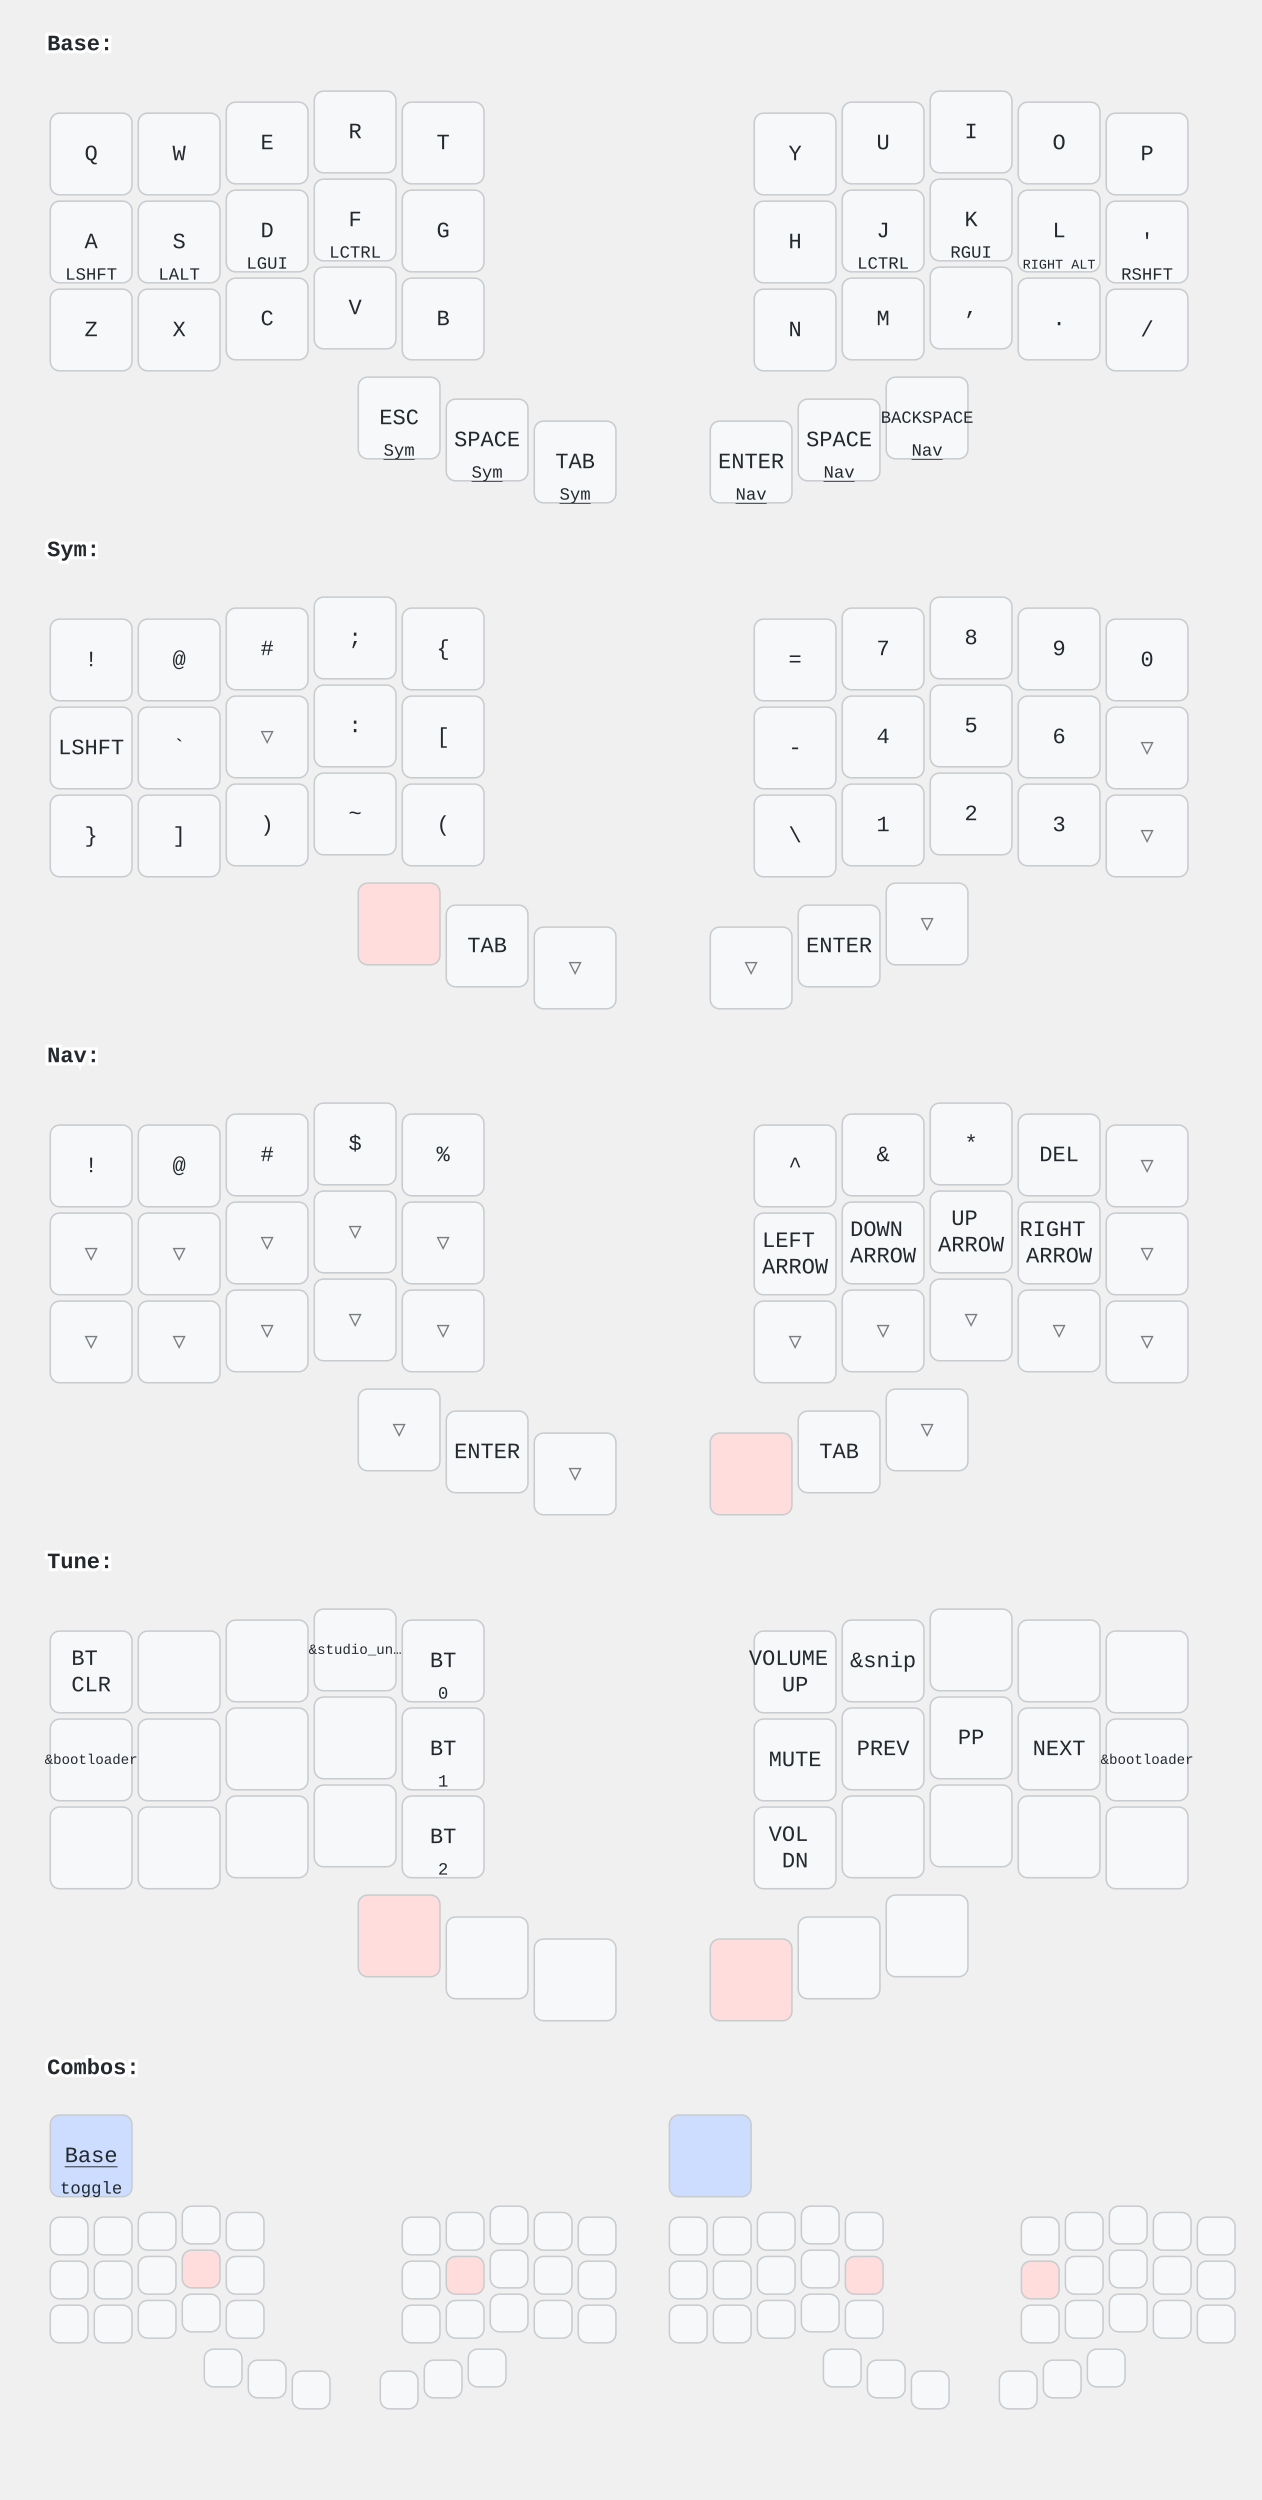
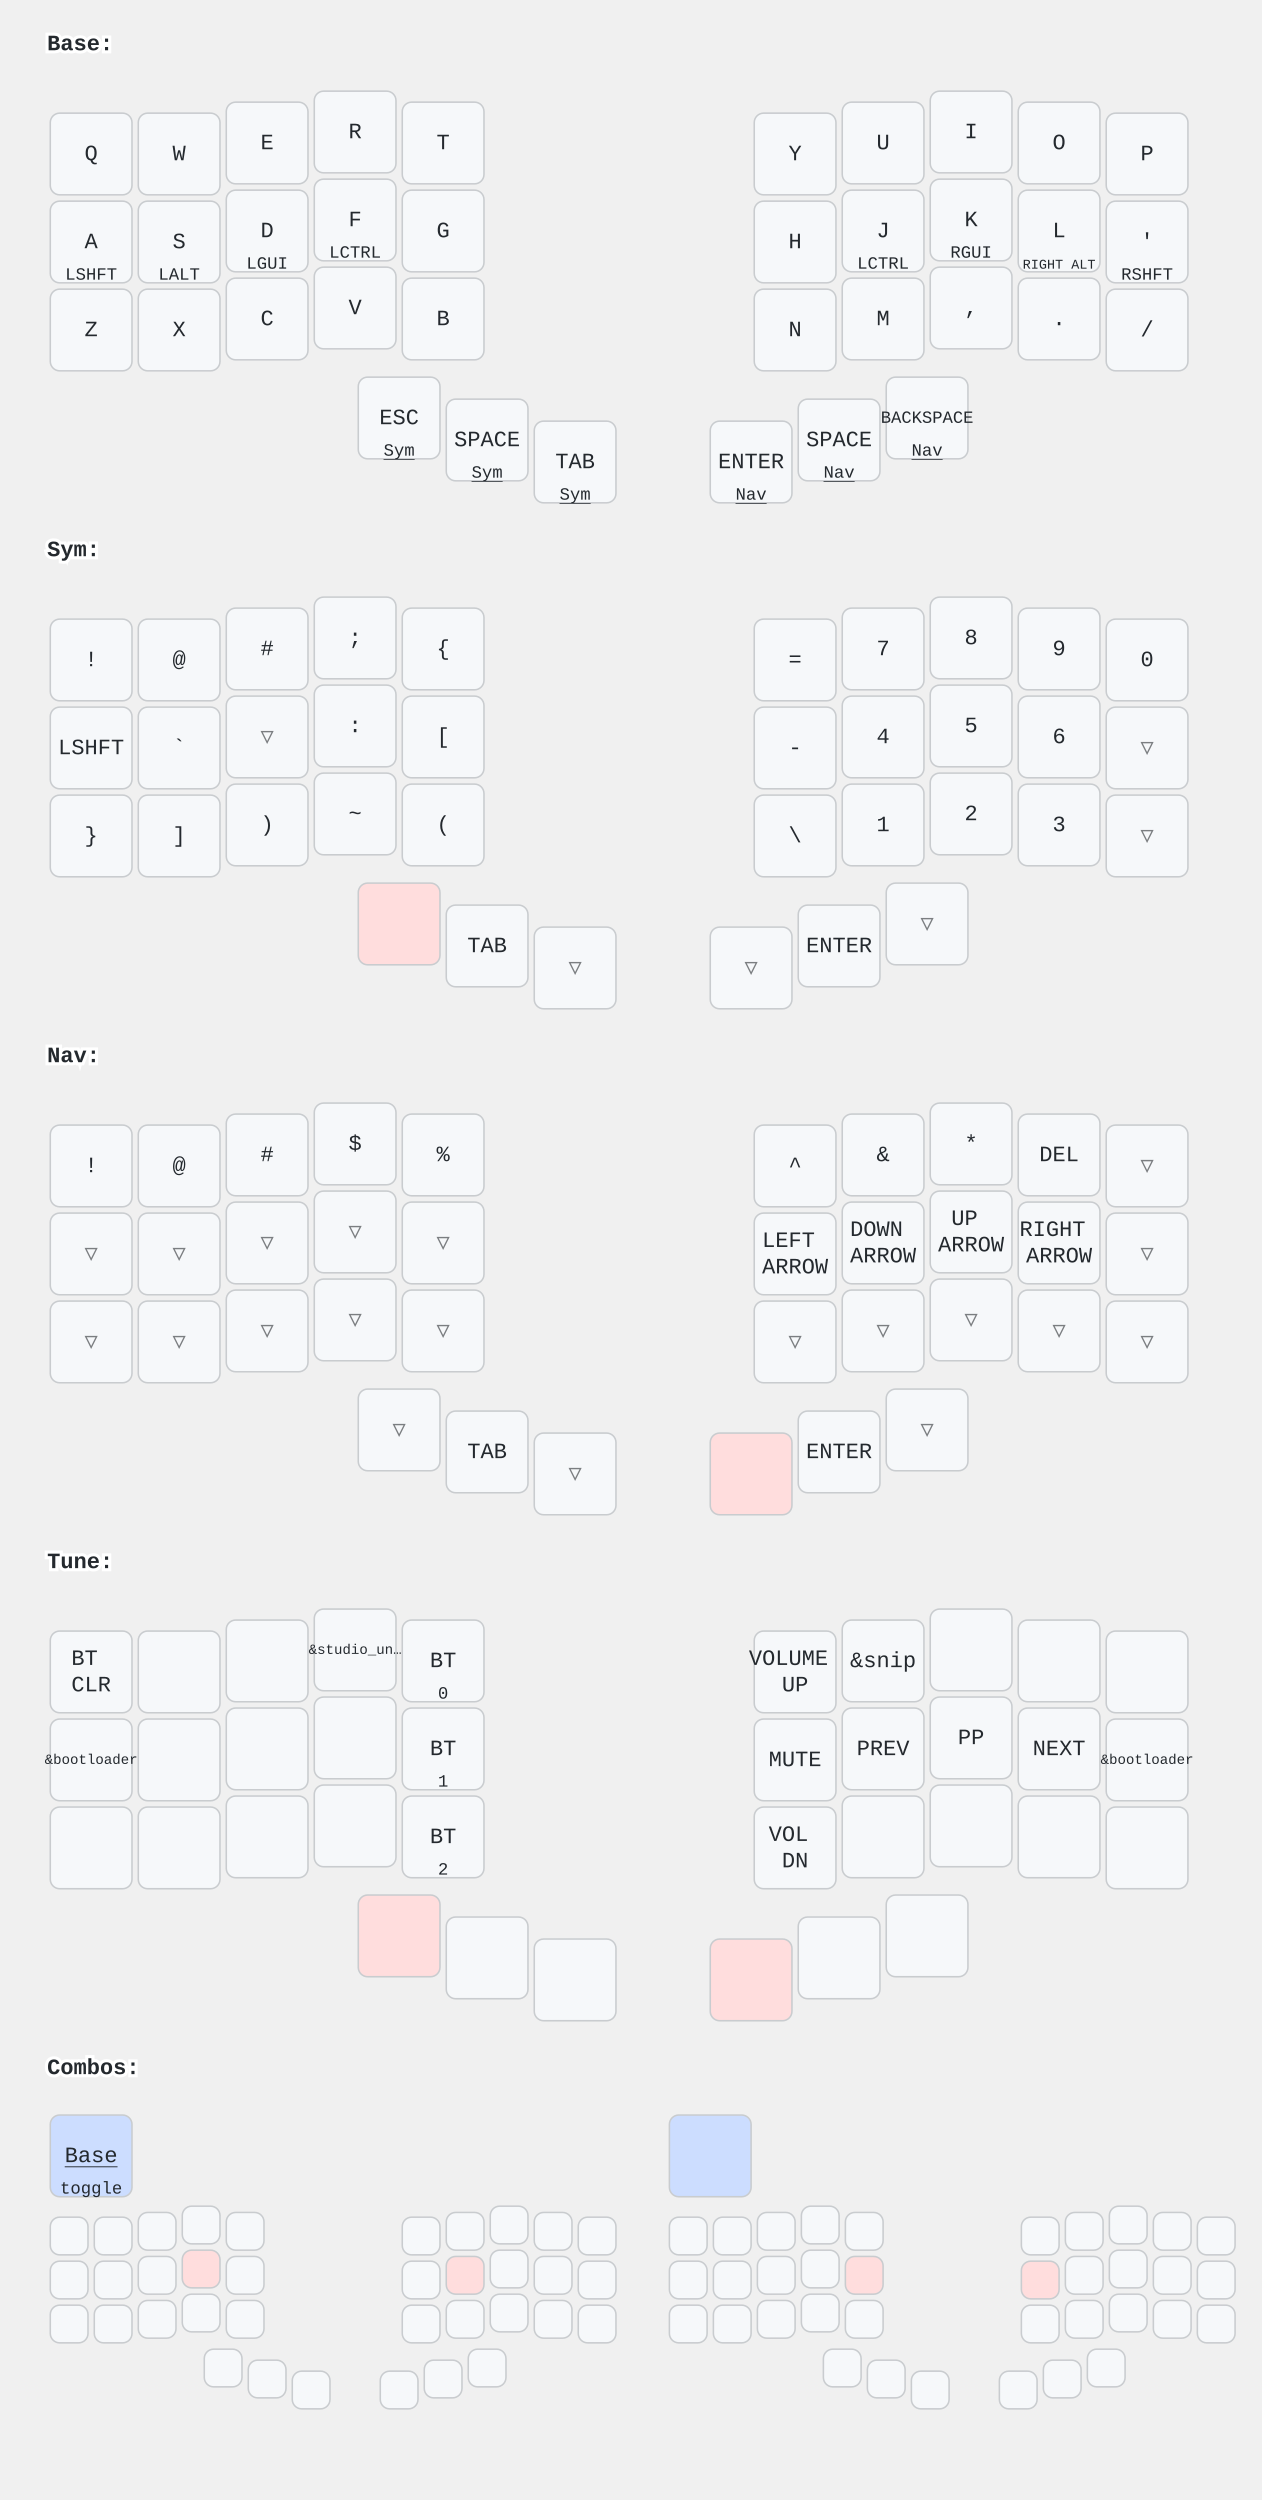
<svg xmlns="http://www.w3.org/2000/svg" width="803" height="1591" viewBox="0 0 803 1591" class="keymap">
  <style>/* inherit to force styles through use tags */
svg path {
    fill: inherit;
}

/* font and background color specifications */
svg.keymap {
    font-family: SFMono-Regular,Consolas,Liberation Mono,Menlo,monospace;
    font-size: 14px;
    font-kerning: normal;
    text-rendering: optimizeLegibility;
    fill: #24292e;
}

/* default key styling */
rect.key {
    fill: #f6f8fa;
}

rect.key, rect.combo {
    stroke: #c9cccf;
    stroke-width: 1;
}

/* default key side styling, only used is draw_key_sides is set */
rect.side {
    filter: brightness(90%);
}

/* color accent for combo boxes */
rect.combo, rect.combo-separate {
    fill: #cdf;
}

/* color accent for held keys */
rect.held, rect.combo.held {
    fill: #fdd;
}

/* color accent for ghost (optional) keys */
rect.ghost, rect.combo.ghost {
    stroke-dasharray: 4, 4;
    stroke-width: 2;
}

text {
    text-anchor: middle;
    dominant-baseline: middle;
}

/* styling for layer labels */
text.label {
    font-weight: bold;
    text-anchor: start;
    stroke: white;
    stroke-width: 4;
    paint-order: stroke;
}

/* styling for optional footer */
text.footer {
    text-anchor: end;
    dominant-baseline: auto;
    stroke: white;
    stroke-width: 4;
    paint-order: stroke;
}

/* styling for combo tap, and key non-tap label text */
text.combo, text.hold, text.shifted, text.left, text.right {
    font-size: 11px;
}

text.hold {
    text-anchor: middle;
    dominant-baseline: auto;
}

text.shifted {
    text-anchor: middle;
    dominant-baseline: hanging;
}

text.left {
    text-anchor: start;
}

text.right {
    text-anchor: end;
}

text.layer-activator {
    text-decoration: underline;
}

/* styling for hold/shifted label text in combo box */
text.combo.hold, text.combo.shifted, text.combo.left, text.combo.right {
    font-size: 8px;
}

/* lighter symbol for transparent keys */
text.trans {
    fill: #7b7e81;
}

/* styling for combo dendrons */
path.combo {
    stroke-width: 1;
    stroke: gray;
    fill: none;
}

/* Start Tabler Icons Cleanup */
/* cannot use height/width with glyphs */
.icon-tabler &gt; path {
    fill: inherit;
    stroke: inherit;
    stroke-width: 2;
}
/* hide tabler's default box */
.icon-tabler &gt; path[stroke="none"][fill="none"] {
    visibility: hidden;
}
/* End Tabler Icons Cleanup */

@media (prefers-color-scheme: dark) {
svg.keymap { fill: #d1d6db; }
rect.key { fill: #3f4750; }
rect.key, rect.combo { stroke: #60666c; }
rect.combo, rect.combo-separate { fill: #1f3d7a; }
rect.held, rect.combo.held { fill: #854747; }
text.label, text.footer { stroke: black; }
text.trans { fill: #7e8184; }
path.combo { stroke: #7f7f7f; }

}</style>
  <g transform="translate(30, 0)" class="layer-Base">
    <text x="0" y="28" class="label" id="Base">Base:</text>
    <g transform="translate(0, 56)">
      <g transform="translate(28, 42)" class="key keypos-0">
        <rect rx="6" ry="6" x="-26" y="-26" width="52" height="52" class="key" />
        <text x="0" y="0" class="key tap">Q</text>
      </g>
      <g transform="translate(84, 42)" class="key keypos-1">
        <rect rx="6" ry="6" x="-26" y="-26" width="52" height="52" class="key" />
        <text x="0" y="0" class="key tap">W</text>
      </g>
      <g transform="translate(140, 35)" class="key keypos-2">
        <rect rx="6" ry="6" x="-26" y="-26" width="52" height="52" class="key" />
        <text x="0" y="0" class="key tap">E</text>
      </g>
      <g transform="translate(196, 28)" class="key keypos-3">
        <rect rx="6" ry="6" x="-26" y="-26" width="52" height="52" class="key" />
        <text x="0" y="0" class="key tap">R</text>
      </g>
      <g transform="translate(252, 35)" class="key keypos-4">
        <rect rx="6" ry="6" x="-26" y="-26" width="52" height="52" class="key" />
        <text x="0" y="0" class="key tap">T</text>
      </g>
      <g transform="translate(476, 42)" class="key keypos-5">
        <rect rx="6" ry="6" x="-26" y="-26" width="52" height="52" class="key" />
        <text x="0" y="0" class="key tap">Y</text>
      </g>
      <g transform="translate(532, 35)" class="key keypos-6">
        <rect rx="6" ry="6" x="-26" y="-26" width="52" height="52" class="key" />
        <text x="0" y="0" class="key tap">U</text>
      </g>
      <g transform="translate(588, 28)" class="key keypos-7">
        <rect rx="6" ry="6" x="-26" y="-26" width="52" height="52" class="key" />
        <text x="0" y="0" class="key tap">I</text>
      </g>
      <g transform="translate(644, 35)" class="key keypos-8">
        <rect rx="6" ry="6" x="-26" y="-26" width="52" height="52" class="key" />
        <text x="0" y="0" class="key tap">O</text>
      </g>
      <g transform="translate(700, 42)" class="key keypos-9">
        <rect rx="6" ry="6" x="-26" y="-26" width="52" height="52" class="key" />
        <text x="0" y="0" class="key tap">P</text>
      </g>
      <g transform="translate(28, 98)" class="key keypos-10">
        <rect rx="6" ry="6" x="-26" y="-26" width="52" height="52" class="key" />
        <text x="0" y="0" class="key tap">A</text>
        <text x="0" y="24" class="key hold">LSHFT</text>
      </g>
      <g transform="translate(84, 98)" class="key keypos-11">
        <rect rx="6" ry="6" x="-26" y="-26" width="52" height="52" class="key" />
        <text x="0" y="0" class="key tap">S</text>
        <text x="0" y="24" class="key hold">LALT</text>
      </g>
      <g transform="translate(140, 91)" class="key keypos-12">
        <rect rx="6" ry="6" x="-26" y="-26" width="52" height="52" class="key" />
        <text x="0" y="0" class="key tap">D</text>
        <text x="0" y="24" class="key hold">LGUI</text>
      </g>
      <g transform="translate(196, 84)" class="key keypos-13">
        <rect rx="6" ry="6" x="-26" y="-26" width="52" height="52" class="key" />
        <text x="0" y="0" class="key tap">F</text>
        <text x="0" y="24" class="key hold">LCTRL</text>
      </g>
      <g transform="translate(252, 91)" class="key keypos-14">
        <rect rx="6" ry="6" x="-26" y="-26" width="52" height="52" class="key" />
        <text x="0" y="0" class="key tap">G</text>
      </g>
      <g transform="translate(476, 98)" class="key keypos-15">
        <rect rx="6" ry="6" x="-26" y="-26" width="52" height="52" class="key" />
        <text x="0" y="0" class="key tap">H</text>
      </g>
      <g transform="translate(532, 91)" class="key keypos-16">
        <rect rx="6" ry="6" x="-26" y="-26" width="52" height="52" class="key" />
        <text x="0" y="0" class="key tap">J</text>
        <text x="0" y="24" class="key hold">LCTRL</text>
      </g>
      <g transform="translate(588, 84)" class="key keypos-17">
        <rect rx="6" ry="6" x="-26" y="-26" width="52" height="52" class="key" />
        <text x="0" y="0" class="key tap">K</text>
        <text x="0" y="24" class="key hold">RGUI</text>
      </g>
      <g transform="translate(644, 91)" class="key keypos-18">
        <rect rx="6" ry="6" x="-26" y="-26" width="52" height="52" class="key" />
        <text x="0" y="0" class="key tap">L</text>
        <text x="0" y="24" class="key hold">
          <tspan style="font-size: 78%">RIGHT ALT</tspan>
        </text>
      </g>
      <g transform="translate(700, 98)" class="key keypos-19">
        <rect rx="6" ry="6" x="-26" y="-26" width="52" height="52" class="key" />
        <text x="0" y="0" class="key tap">'</text>
        <text x="0" y="24" class="key hold">RSHFT</text>
      </g>
      <g transform="translate(28, 154)" class="key keypos-20">
        <rect rx="6" ry="6" x="-26" y="-26" width="52" height="52" class="key" />
        <text x="0" y="0" class="key tap">Z</text>
      </g>
      <g transform="translate(84, 154)" class="key keypos-21">
        <rect rx="6" ry="6" x="-26" y="-26" width="52" height="52" class="key" />
        <text x="0" y="0" class="key tap">X</text>
      </g>
      <g transform="translate(140, 147)" class="key keypos-22">
        <rect rx="6" ry="6" x="-26" y="-26" width="52" height="52" class="key" />
        <text x="0" y="0" class="key tap">C</text>
      </g>
      <g transform="translate(196, 140)" class="key keypos-23">
        <rect rx="6" ry="6" x="-26" y="-26" width="52" height="52" class="key" />
        <text x="0" y="0" class="key tap">V</text>
      </g>
      <g transform="translate(252, 147)" class="key keypos-24">
        <rect rx="6" ry="6" x="-26" y="-26" width="52" height="52" class="key" />
        <text x="0" y="0" class="key tap">B</text>
      </g>
      <g transform="translate(476, 154)" class="key keypos-25">
        <rect rx="6" ry="6" x="-26" y="-26" width="52" height="52" class="key" />
        <text x="0" y="0" class="key tap">N</text>
      </g>
      <g transform="translate(532, 147)" class="key keypos-26">
        <rect rx="6" ry="6" x="-26" y="-26" width="52" height="52" class="key" />
        <text x="0" y="0" class="key tap">M</text>
      </g>
      <g transform="translate(588, 140)" class="key keypos-27">
        <rect rx="6" ry="6" x="-26" y="-26" width="52" height="52" class="key" />
        <text x="0" y="0" class="key tap">,</text>
      </g>
      <g transform="translate(644, 147)" class="key keypos-28">
        <rect rx="6" ry="6" x="-26" y="-26" width="52" height="52" class="key" />
        <text x="0" y="0" class="key tap">.</text>
      </g>
      <g transform="translate(700, 154)" class="key keypos-29">
        <rect rx="6" ry="6" x="-26" y="-26" width="52" height="52" class="key" />
        <text x="0" y="0" class="key tap">/</text>
      </g>
      <g transform="translate(224, 210)" class="key keypos-30">
        <rect rx="6" ry="6" x="-26" y="-26" width="52" height="52" class="key" />
        <text x="0" y="0" class="key tap">ESC</text>
        <a href="#Sym">
          <text x="0" y="24" class="key hold layer-activator">Sym</text>
        </a>
      </g>
      <g transform="translate(280, 224)" class="key keypos-31">
        <rect rx="6" ry="6" x="-26" y="-26" width="52" height="52" class="key" />
        <text x="0" y="0" class="key tap">SPACE</text>
        <a href="#Sym">
          <text x="0" y="24" class="key hold layer-activator">Sym</text>
        </a>
      </g>
      <g transform="translate(336, 238)" class="key keypos-32">
        <rect rx="6" ry="6" x="-26" y="-26" width="52" height="52" class="key" />
        <text x="0" y="0" class="key tap">TAB</text>
        <a href="#Sym">
          <text x="0" y="24" class="key hold layer-activator">Sym</text>
        </a>
      </g>
      <g transform="translate(448, 238)" class="key keypos-33">
        <rect rx="6" ry="6" x="-26" y="-26" width="52" height="52" class="key" />
        <text x="0" y="0" class="key tap">ENTER</text>
        <a href="#Nav">
          <text x="0" y="24" class="key hold layer-activator">Nav</text>
        </a>
      </g>
      <g transform="translate(504, 224)" class="key keypos-34">
        <rect rx="6" ry="6" x="-26" y="-26" width="52" height="52" class="key" />
        <text x="0" y="0" class="key tap">SPACE</text>
        <a href="#Nav">
          <text x="0" y="24" class="key hold layer-activator">Nav</text>
        </a>
      </g>
      <g transform="translate(560, 210)" class="key keypos-35">
        <rect rx="6" ry="6" x="-26" y="-26" width="52" height="52" class="key" />
        <text x="0" y="0" class="key tap">
          <tspan style="font-size: 78%">BACKSPACE</tspan>
        </text>
        <a href="#Nav">
          <text x="0" y="24" class="key hold layer-activator">Nav</text>
        </a>
      </g>
    </g>
  </g>
  <g transform="translate(30, 322)" class="layer-Sym">
    <text x="0" y="28" class="label" id="Sym">Sym:</text>
    <g transform="translate(0, 56)">
      <g transform="translate(28, 42)" class="key keypos-0">
        <rect rx="6" ry="6" x="-26" y="-26" width="52" height="52" class="key" />
        <text x="0" y="0" class="key tap">!</text>
      </g>
      <g transform="translate(84, 42)" class="key keypos-1">
        <rect rx="6" ry="6" x="-26" y="-26" width="52" height="52" class="key" />
        <text x="0" y="0" class="key tap">@</text>
      </g>
      <g transform="translate(140, 35)" class="key keypos-2">
        <rect rx="6" ry="6" x="-26" y="-26" width="52" height="52" class="key" />
        <text x="0" y="0" class="key tap">#</text>
      </g>
      <g transform="translate(196, 28)" class="key keypos-3">
        <rect rx="6" ry="6" x="-26" y="-26" width="52" height="52" class="key" />
        <text x="0" y="0" class="key tap">;</text>
      </g>
      <g transform="translate(252, 35)" class="key keypos-4">
        <rect rx="6" ry="6" x="-26" y="-26" width="52" height="52" class="key" />
        <text x="0" y="0" class="key tap">{</text>
      </g>
      <g transform="translate(476, 42)" class="key keypos-5">
        <rect rx="6" ry="6" x="-26" y="-26" width="52" height="52" class="key" />
        <text x="0" y="0" class="key tap">=</text>
      </g>
      <g transform="translate(532, 35)" class="key keypos-6">
        <rect rx="6" ry="6" x="-26" y="-26" width="52" height="52" class="key" />
        <text x="0" y="0" class="key tap">7</text>
      </g>
      <g transform="translate(588, 28)" class="key keypos-7">
        <rect rx="6" ry="6" x="-26" y="-26" width="52" height="52" class="key" />
        <text x="0" y="0" class="key tap">8</text>
      </g>
      <g transform="translate(644, 35)" class="key keypos-8">
        <rect rx="6" ry="6" x="-26" y="-26" width="52" height="52" class="key" />
        <text x="0" y="0" class="key tap">9</text>
      </g>
      <g transform="translate(700, 42)" class="key keypos-9">
        <rect rx="6" ry="6" x="-26" y="-26" width="52" height="52" class="key" />
        <text x="0" y="0" class="key tap">0</text>
      </g>
      <g transform="translate(28, 98)" class="key keypos-10">
        <rect rx="6" ry="6" x="-26" y="-26" width="52" height="52" class="key" />
        <text x="0" y="0" class="key tap">LSHFT</text>
      </g>
      <g transform="translate(84, 98)" class="key keypos-11">
        <rect rx="6" ry="6" x="-26" y="-26" width="52" height="52" class="key" />
        <text x="0" y="0" class="key tap">`</text>
      </g>
      <g transform="translate(140, 91)" class="key trans keypos-12">
        <rect rx="6" ry="6" x="-26" y="-26" width="52" height="52" class="key trans" />
        <text x="0" y="0" class="key trans tap">▽</text>
      </g>
      <g transform="translate(196, 84)" class="key keypos-13">
        <rect rx="6" ry="6" x="-26" y="-26" width="52" height="52" class="key" />
        <text x="0" y="0" class="key tap">:</text>
      </g>
      <g transform="translate(252, 91)" class="key keypos-14">
        <rect rx="6" ry="6" x="-26" y="-26" width="52" height="52" class="key" />
        <text x="0" y="0" class="key tap">[</text>
      </g>
      <g transform="translate(476, 98)" class="key keypos-15">
        <rect rx="6" ry="6" x="-26" y="-26" width="52" height="52" class="key" />
        <text x="0" y="0" class="key tap">-</text>
      </g>
      <g transform="translate(532, 91)" class="key keypos-16">
        <rect rx="6" ry="6" x="-26" y="-26" width="52" height="52" class="key" />
        <text x="0" y="0" class="key tap">4</text>
      </g>
      <g transform="translate(588, 84)" class="key keypos-17">
        <rect rx="6" ry="6" x="-26" y="-26" width="52" height="52" class="key" />
        <text x="0" y="0" class="key tap">5</text>
      </g>
      <g transform="translate(644, 91)" class="key keypos-18">
        <rect rx="6" ry="6" x="-26" y="-26" width="52" height="52" class="key" />
        <text x="0" y="0" class="key tap">6</text>
      </g>
      <g transform="translate(700, 98)" class="key trans keypos-19">
        <rect rx="6" ry="6" x="-26" y="-26" width="52" height="52" class="key trans" />
        <text x="0" y="0" class="key trans tap">▽</text>
      </g>
      <g transform="translate(28, 154)" class="key keypos-20">
        <rect rx="6" ry="6" x="-26" y="-26" width="52" height="52" class="key" />
        <text x="0" y="0" class="key tap">}</text>
      </g>
      <g transform="translate(84, 154)" class="key keypos-21">
        <rect rx="6" ry="6" x="-26" y="-26" width="52" height="52" class="key" />
        <text x="0" y="0" class="key tap">]</text>
      </g>
      <g transform="translate(140, 147)" class="key keypos-22">
        <rect rx="6" ry="6" x="-26" y="-26" width="52" height="52" class="key" />
        <text x="0" y="0" class="key tap">)</text>
      </g>
      <g transform="translate(196, 140)" class="key keypos-23">
        <rect rx="6" ry="6" x="-26" y="-26" width="52" height="52" class="key" />
        <text x="0" y="0" class="key tap">~</text>
      </g>
      <g transform="translate(252, 147)" class="key keypos-24">
        <rect rx="6" ry="6" x="-26" y="-26" width="52" height="52" class="key" />
        <text x="0" y="0" class="key tap">(</text>
      </g>
      <g transform="translate(476, 154)" class="key keypos-25">
        <rect rx="6" ry="6" x="-26" y="-26" width="52" height="52" class="key" />
        <text x="0" y="0" class="key tap">\</text>
      </g>
      <g transform="translate(532, 147)" class="key keypos-26">
        <rect rx="6" ry="6" x="-26" y="-26" width="52" height="52" class="key" />
        <text x="0" y="0" class="key tap">1</text>
      </g>
      <g transform="translate(588, 140)" class="key keypos-27">
        <rect rx="6" ry="6" x="-26" y="-26" width="52" height="52" class="key" />
        <text x="0" y="0" class="key tap">2</text>
      </g>
      <g transform="translate(644, 147)" class="key keypos-28">
        <rect rx="6" ry="6" x="-26" y="-26" width="52" height="52" class="key" />
        <text x="0" y="0" class="key tap">3</text>
      </g>
      <g transform="translate(700, 154)" class="key trans keypos-29">
        <rect rx="6" ry="6" x="-26" y="-26" width="52" height="52" class="key trans" />
        <text x="0" y="0" class="key trans tap">▽</text>
      </g>
      <g transform="translate(224, 210)" class="key held keypos-30">
        <rect rx="6" ry="6" x="-26" y="-26" width="52" height="52" class="key held" />
      </g>
      <g transform="translate(280, 224)" class="key keypos-31">
        <rect rx="6" ry="6" x="-26" y="-26" width="52" height="52" class="key" />
        <text x="0" y="0" class="key tap">TAB</text>
      </g>
      <g transform="translate(336, 238)" class="key trans keypos-32">
        <rect rx="6" ry="6" x="-26" y="-26" width="52" height="52" class="key trans" />
        <text x="0" y="0" class="key trans tap">▽</text>
      </g>
      <g transform="translate(448, 238)" class="key trans keypos-33">
        <rect rx="6" ry="6" x="-26" y="-26" width="52" height="52" class="key trans" />
        <text x="0" y="0" class="key trans tap">▽</text>
      </g>
      <g transform="translate(504, 224)" class="key keypos-34">
        <rect rx="6" ry="6" x="-26" y="-26" width="52" height="52" class="key" />
        <text x="0" y="0" class="key tap">ENTER</text>
      </g>
      <g transform="translate(560, 210)" class="key trans keypos-35">
        <rect rx="6" ry="6" x="-26" y="-26" width="52" height="52" class="key trans" />
        <text x="0" y="0" class="key trans tap">▽</text>
      </g>
    </g>
  </g>
  <g transform="translate(30, 644)" class="layer-Nav">
    <text x="0" y="28" class="label" id="Nav">Nav:</text>
    <g transform="translate(0, 56)">
      <g transform="translate(28, 42)" class="key keypos-0">
        <rect rx="6" ry="6" x="-26" y="-26" width="52" height="52" class="key" />
        <text x="0" y="0" class="key tap">!</text>
      </g>
      <g transform="translate(84, 42)" class="key keypos-1">
        <rect rx="6" ry="6" x="-26" y="-26" width="52" height="52" class="key" />
        <text x="0" y="0" class="key tap">@</text>
      </g>
      <g transform="translate(140, 35)" class="key keypos-2">
        <rect rx="6" ry="6" x="-26" y="-26" width="52" height="52" class="key" />
        <text x="0" y="0" class="key tap">#</text>
      </g>
      <g transform="translate(196, 28)" class="key keypos-3">
        <rect rx="6" ry="6" x="-26" y="-26" width="52" height="52" class="key" />
        <text x="0" y="0" class="key tap">$</text>
      </g>
      <g transform="translate(252, 35)" class="key keypos-4">
        <rect rx="6" ry="6" x="-26" y="-26" width="52" height="52" class="key" />
        <text x="0" y="0" class="key tap">%</text>
      </g>
      <g transform="translate(476, 42)" class="key keypos-5">
        <rect rx="6" ry="6" x="-26" y="-26" width="52" height="52" class="key" />
        <text x="0" y="0" class="key tap">^</text>
      </g>
      <g transform="translate(532, 35)" class="key keypos-6">
        <rect rx="6" ry="6" x="-26" y="-26" width="52" height="52" class="key" />
        <text x="0" y="0" class="key tap">&amp;</text>
      </g>
      <g transform="translate(588, 28)" class="key keypos-7">
        <rect rx="6" ry="6" x="-26" y="-26" width="52" height="52" class="key" />
        <text x="0" y="0" class="key tap">*</text>
      </g>
      <g transform="translate(644, 35)" class="key keypos-8">
        <rect rx="6" ry="6" x="-26" y="-26" width="52" height="52" class="key" />
        <text x="0" y="0" class="key tap">DEL</text>
      </g>
      <g transform="translate(700, 42)" class="key trans keypos-9">
        <rect rx="6" ry="6" x="-26" y="-26" width="52" height="52" class="key trans" />
        <text x="0" y="0" class="key trans tap">▽</text>
      </g>
      <g transform="translate(28, 98)" class="key trans keypos-10">
        <rect rx="6" ry="6" x="-26" y="-26" width="52" height="52" class="key trans" />
        <text x="0" y="0" class="key trans tap">▽</text>
      </g>
      <g transform="translate(84, 98)" class="key trans keypos-11">
        <rect rx="6" ry="6" x="-26" y="-26" width="52" height="52" class="key trans" />
        <text x="0" y="0" class="key trans tap">▽</text>
      </g>
      <g transform="translate(140, 91)" class="key trans keypos-12">
        <rect rx="6" ry="6" x="-26" y="-26" width="52" height="52" class="key trans" />
        <text x="0" y="0" class="key trans tap">▽</text>
      </g>
      <g transform="translate(196, 84)" class="key trans keypos-13">
        <rect rx="6" ry="6" x="-26" y="-26" width="52" height="52" class="key trans" />
        <text x="0" y="0" class="key trans tap">▽</text>
      </g>
      <g transform="translate(252, 91)" class="key trans keypos-14">
        <rect rx="6" ry="6" x="-26" y="-26" width="52" height="52" class="key trans" />
        <text x="0" y="0" class="key trans tap">▽</text>
      </g>
      <g transform="translate(476, 98)" class="key keypos-15">
        <rect rx="6" ry="6" x="-26" y="-26" width="52" height="52" class="key" />
        <text x="0" y="0" class="key tap">
          <tspan x="0" dy="-0.6em">LEFT</tspan>
          <tspan x="0" dy="1.2em">ARROW</tspan>
        </text>
      </g>
      <g transform="translate(532, 91)" class="key keypos-16">
        <rect rx="6" ry="6" x="-26" y="-26" width="52" height="52" class="key" />
        <text x="0" y="0" class="key tap">
          <tspan x="0" dy="-0.6em">DOWN</tspan>
          <tspan x="0" dy="1.2em">ARROW</tspan>
        </text>
      </g>
      <g transform="translate(588, 84)" class="key keypos-17">
        <rect rx="6" ry="6" x="-26" y="-26" width="52" height="52" class="key" />
        <text x="0" y="0" class="key tap">
          <tspan x="0" dy="-0.6em">UP</tspan>
          <tspan x="0" dy="1.2em">ARROW</tspan>
        </text>
      </g>
      <g transform="translate(644, 91)" class="key keypos-18">
        <rect rx="6" ry="6" x="-26" y="-26" width="52" height="52" class="key" />
        <text x="0" y="0" class="key tap">
          <tspan x="0" dy="-0.6em">RIGHT</tspan>
          <tspan x="0" dy="1.2em">ARROW</tspan>
        </text>
      </g>
      <g transform="translate(700, 98)" class="key trans keypos-19">
        <rect rx="6" ry="6" x="-26" y="-26" width="52" height="52" class="key trans" />
        <text x="0" y="0" class="key trans tap">▽</text>
      </g>
      <g transform="translate(28, 154)" class="key trans keypos-20">
        <rect rx="6" ry="6" x="-26" y="-26" width="52" height="52" class="key trans" />
        <text x="0" y="0" class="key trans tap">▽</text>
      </g>
      <g transform="translate(84, 154)" class="key trans keypos-21">
        <rect rx="6" ry="6" x="-26" y="-26" width="52" height="52" class="key trans" />
        <text x="0" y="0" class="key trans tap">▽</text>
      </g>
      <g transform="translate(140, 147)" class="key trans keypos-22">
        <rect rx="6" ry="6" x="-26" y="-26" width="52" height="52" class="key trans" />
        <text x="0" y="0" class="key trans tap">▽</text>
      </g>
      <g transform="translate(196, 140)" class="key trans keypos-23">
        <rect rx="6" ry="6" x="-26" y="-26" width="52" height="52" class="key trans" />
        <text x="0" y="0" class="key trans tap">▽</text>
      </g>
      <g transform="translate(252, 147)" class="key trans keypos-24">
        <rect rx="6" ry="6" x="-26" y="-26" width="52" height="52" class="key trans" />
        <text x="0" y="0" class="key trans tap">▽</text>
      </g>
      <g transform="translate(476, 154)" class="key trans keypos-25">
        <rect rx="6" ry="6" x="-26" y="-26" width="52" height="52" class="key trans" />
        <text x="0" y="0" class="key trans tap">▽</text>
      </g>
      <g transform="translate(532, 147)" class="key trans keypos-26">
        <rect rx="6" ry="6" x="-26" y="-26" width="52" height="52" class="key trans" />
        <text x="0" y="0" class="key trans tap">▽</text>
      </g>
      <g transform="translate(588, 140)" class="key trans keypos-27">
        <rect rx="6" ry="6" x="-26" y="-26" width="52" height="52" class="key trans" />
        <text x="0" y="0" class="key trans tap">▽</text>
      </g>
      <g transform="translate(644, 147)" class="key trans keypos-28">
        <rect rx="6" ry="6" x="-26" y="-26" width="52" height="52" class="key trans" />
        <text x="0" y="0" class="key trans tap">▽</text>
      </g>
      <g transform="translate(700, 154)" class="key trans keypos-29">
        <rect rx="6" ry="6" x="-26" y="-26" width="52" height="52" class="key trans" />
        <text x="0" y="0" class="key trans tap">▽</text>
      </g>
      <g transform="translate(224, 210)" class="key trans keypos-30">
        <rect rx="6" ry="6" x="-26" y="-26" width="52" height="52" class="key trans" />
        <text x="0" y="0" class="key trans tap">▽</text>
      </g>
      <g transform="translate(280, 224)" class="key keypos-31">
        <rect rx="6" ry="6" x="-26" y="-26" width="52" height="52" class="key" />
-         <text x="0" y="0" class="key tap">ENTER</text>
+         <text x="0" y="0" class="key tap">TAB</text>
      </g>
      <g transform="translate(336, 238)" class="key trans keypos-32">
        <rect rx="6" ry="6" x="-26" y="-26" width="52" height="52" class="key trans" />
        <text x="0" y="0" class="key trans tap">▽</text>
      </g>
      <g transform="translate(448, 238)" class="key held keypos-33">
        <rect rx="6" ry="6" x="-26" y="-26" width="52" height="52" class="key held" />
      </g>
      <g transform="translate(504, 224)" class="key keypos-34">
        <rect rx="6" ry="6" x="-26" y="-26" width="52" height="52" class="key" />
-         <text x="0" y="0" class="key tap">TAB</text>
+         <text x="0" y="0" class="key tap">ENTER</text>
      </g>
      <g transform="translate(560, 210)" class="key trans keypos-35">
        <rect rx="6" ry="6" x="-26" y="-26" width="52" height="52" class="key trans" />
        <text x="0" y="0" class="key trans tap">▽</text>
      </g>
    </g>
  </g>
  <g transform="translate(30, 966)" class="layer-Tune">
    <text x="0" y="28" class="label" id="Tune">Tune:</text>
    <g transform="translate(0, 56)">
      <g transform="translate(28, 42)" class="key keypos-0">
        <rect rx="6" ry="6" x="-26" y="-26" width="52" height="52" class="key" />
        <text x="0" y="0" class="key tap">
          <tspan x="0" dy="-0.6em">BT</tspan>
          <tspan x="0" dy="1.2em">CLR</tspan>
        </text>
      </g>
      <g transform="translate(84, 42)" class="key keypos-1">
        <rect rx="6" ry="6" x="-26" y="-26" width="52" height="52" class="key" />
      </g>
      <g transform="translate(140, 35)" class="key keypos-2">
        <rect rx="6" ry="6" x="-26" y="-26" width="52" height="52" class="key" />
      </g>
      <g transform="translate(196, 28)" class="key keypos-3">
        <rect rx="6" ry="6" x="-26" y="-26" width="52" height="52" class="key" />
        <text x="0" y="0" class="key tap">
          <tspan style="font-size: 64%">&amp;studio_un…</tspan>
        </text>
      </g>
      <g transform="translate(252, 35)" class="key keypos-4">
        <rect rx="6" ry="6" x="-26" y="-26" width="52" height="52" class="key" />
        <text x="0" y="0" class="key tap">BT</text>
        <text x="0" y="24" class="key hold">0</text>
      </g>
      <g transform="translate(476, 42)" class="key keypos-5">
        <rect rx="6" ry="6" x="-26" y="-26" width="52" height="52" class="key" />
        <text x="0" y="0" class="key tap">
          <tspan x="0" dy="-0.6em">VOLUME</tspan>
          <tspan x="0" dy="1.2em">UP</tspan>
        </text>
      </g>
      <g transform="translate(532, 35)" class="key keypos-6">
        <rect rx="6" ry="6" x="-26" y="-26" width="52" height="52" class="key" />
        <text x="0" y="0" class="key tap">&amp;snip</text>
      </g>
      <g transform="translate(588, 28)" class="key keypos-7">
        <rect rx="6" ry="6" x="-26" y="-26" width="52" height="52" class="key" />
      </g>
      <g transform="translate(644, 35)" class="key keypos-8">
        <rect rx="6" ry="6" x="-26" y="-26" width="52" height="52" class="key" />
      </g>
      <g transform="translate(700, 42)" class="key keypos-9">
        <rect rx="6" ry="6" x="-26" y="-26" width="52" height="52" class="key" />
      </g>
      <g transform="translate(28, 98)" class="key keypos-10">
        <rect rx="6" ry="6" x="-26" y="-26" width="52" height="52" class="key" />
        <text x="0" y="0" class="key tap">
          <tspan style="font-size: 64%">&amp;bootloader</tspan>
        </text>
      </g>
      <g transform="translate(84, 98)" class="key keypos-11">
        <rect rx="6" ry="6" x="-26" y="-26" width="52" height="52" class="key" />
      </g>
      <g transform="translate(140, 91)" class="key keypos-12">
        <rect rx="6" ry="6" x="-26" y="-26" width="52" height="52" class="key" />
      </g>
      <g transform="translate(196, 84)" class="key keypos-13">
        <rect rx="6" ry="6" x="-26" y="-26" width="52" height="52" class="key" />
      </g>
      <g transform="translate(252, 91)" class="key keypos-14">
        <rect rx="6" ry="6" x="-26" y="-26" width="52" height="52" class="key" />
        <text x="0" y="0" class="key tap">BT</text>
        <text x="0" y="24" class="key hold">1</text>
      </g>
      <g transform="translate(476, 98)" class="key keypos-15">
        <rect rx="6" ry="6" x="-26" y="-26" width="52" height="52" class="key" />
        <text x="0" y="0" class="key tap">MUTE</text>
      </g>
      <g transform="translate(532, 91)" class="key keypos-16">
        <rect rx="6" ry="6" x="-26" y="-26" width="52" height="52" class="key" />
        <text x="0" y="0" class="key tap">PREV</text>
      </g>
      <g transform="translate(588, 84)" class="key keypos-17">
        <rect rx="6" ry="6" x="-26" y="-26" width="52" height="52" class="key" />
        <text x="0" y="0" class="key tap">PP</text>
      </g>
      <g transform="translate(644, 91)" class="key keypos-18">
        <rect rx="6" ry="6" x="-26" y="-26" width="52" height="52" class="key" />
        <text x="0" y="0" class="key tap">NEXT</text>
      </g>
      <g transform="translate(700, 98)" class="key keypos-19">
        <rect rx="6" ry="6" x="-26" y="-26" width="52" height="52" class="key" />
        <text x="0" y="0" class="key tap">
          <tspan style="font-size: 64%">&amp;bootloader</tspan>
        </text>
      </g>
      <g transform="translate(28, 154)" class="key keypos-20">
        <rect rx="6" ry="6" x="-26" y="-26" width="52" height="52" class="key" />
      </g>
      <g transform="translate(84, 154)" class="key keypos-21">
        <rect rx="6" ry="6" x="-26" y="-26" width="52" height="52" class="key" />
      </g>
      <g transform="translate(140, 147)" class="key keypos-22">
        <rect rx="6" ry="6" x="-26" y="-26" width="52" height="52" class="key" />
      </g>
      <g transform="translate(196, 140)" class="key keypos-23">
        <rect rx="6" ry="6" x="-26" y="-26" width="52" height="52" class="key" />
      </g>
      <g transform="translate(252, 147)" class="key keypos-24">
        <rect rx="6" ry="6" x="-26" y="-26" width="52" height="52" class="key" />
        <text x="0" y="0" class="key tap">BT</text>
        <text x="0" y="24" class="key hold">2</text>
      </g>
      <g transform="translate(476, 154)" class="key keypos-25">
        <rect rx="6" ry="6" x="-26" y="-26" width="52" height="52" class="key" />
        <text x="0" y="0" class="key tap">
          <tspan x="0" dy="-0.6em">VOL</tspan>
          <tspan x="0" dy="1.2em">DN</tspan>
        </text>
      </g>
      <g transform="translate(532, 147)" class="key keypos-26">
        <rect rx="6" ry="6" x="-26" y="-26" width="52" height="52" class="key" />
      </g>
      <g transform="translate(588, 140)" class="key keypos-27">
        <rect rx="6" ry="6" x="-26" y="-26" width="52" height="52" class="key" />
      </g>
      <g transform="translate(644, 147)" class="key keypos-28">
        <rect rx="6" ry="6" x="-26" y="-26" width="52" height="52" class="key" />
      </g>
      <g transform="translate(700, 154)" class="key keypos-29">
        <rect rx="6" ry="6" x="-26" y="-26" width="52" height="52" class="key" />
      </g>
      <g transform="translate(224, 210)" class="key held keypos-30">
        <rect rx="6" ry="6" x="-26" y="-26" width="52" height="52" class="key held" />
      </g>
      <g transform="translate(280, 224)" class="key keypos-31">
        <rect rx="6" ry="6" x="-26" y="-26" width="52" height="52" class="key" />
      </g>
      <g transform="translate(336, 238)" class="key keypos-32">
        <rect rx="6" ry="6" x="-26" y="-26" width="52" height="52" class="key" />
      </g>
      <g transform="translate(448, 238)" class="key held keypos-33">
        <rect rx="6" ry="6" x="-26" y="-26" width="52" height="52" class="key held" />
      </g>
      <g transform="translate(504, 224)" class="key keypos-34">
        <rect rx="6" ry="6" x="-26" y="-26" width="52" height="52" class="key" />
      </g>
      <g transform="translate(560, 210)" class="key keypos-35">
        <rect rx="6" ry="6" x="-26" y="-26" width="52" height="52" class="key" />
      </g>
    </g>
  </g>
  <text x="30" y="1316" class="label" id="Combos">Combos:</text>
  <g transform="translate(30, 1288)" class="layer-combopos-0">
    <g transform="translate(0, 56)">
      <g transform="translate(28, 28)" class="key  combo-separate keypos-0">
        <rect rx="6" ry="6" x="-26" y="-26" width="52" height="52" class="key  combo-separate" />
        <a href="#Base">
          <text x="0" y="0" class="key  combo-separate tap layer-activator">Base</text>
        </a>
        <text x="0" y="24" class="key  combo-separate hold">toggle</text>
      </g>
      <g transform="translate(14, 79)" class="key keypos-1">
        <rect rx="6" ry="6" x="-12" y="-12" width="24" height="24" class="key" />
      </g>
      <g transform="translate(42, 79)" class="key keypos-2">
        <rect rx="6" ry="6" x="-12" y="-12" width="24" height="24" class="key" />
      </g>
      <g transform="translate(70, 76)" class="key keypos-3">
        <rect rx="6" ry="6" x="-12" y="-12" width="24" height="24" class="key" />
      </g>
      <g transform="translate(98, 72)" class="key keypos-4">
        <rect rx="6" ry="6" x="-12" y="-12" width="24" height="24" class="key" />
      </g>
      <g transform="translate(126, 76)" class="key keypos-5">
        <rect rx="6" ry="6" x="-12" y="-12" width="24" height="24" class="key" />
      </g>
      <g transform="translate(238, 79)" class="key keypos-6">
        <rect rx="6" ry="6" x="-12" y="-12" width="24" height="24" class="key" />
      </g>
      <g transform="translate(266, 76)" class="key keypos-7">
        <rect rx="6" ry="6" x="-12" y="-12" width="24" height="24" class="key" />
      </g>
      <g transform="translate(294, 72)" class="key keypos-8">
        <rect rx="6" ry="6" x="-12" y="-12" width="24" height="24" class="key" />
      </g>
      <g transform="translate(322, 76)" class="key keypos-9">
        <rect rx="6" ry="6" x="-12" y="-12" width="24" height="24" class="key" />
      </g>
      <g transform="translate(350, 79)" class="key keypos-10">
        <rect rx="6" ry="6" x="-12" y="-12" width="24" height="24" class="key" />
      </g>
      <g transform="translate(14, 107)" class="key keypos-11">
        <rect rx="6" ry="6" x="-12" y="-12" width="24" height="24" class="key" />
      </g>
      <g transform="translate(42, 107)" class="key keypos-12">
        <rect rx="6" ry="6" x="-12" y="-12" width="24" height="24" class="key" />
      </g>
      <g transform="translate(70, 104)" class="key keypos-13">
        <rect rx="6" ry="6" x="-12" y="-12" width="24" height="24" class="key" />
      </g>
      <g transform="translate(98, 100)" class="key held keypos-14">
        <rect rx="6" ry="6" x="-12" y="-12" width="24" height="24" class="key held" />
      </g>
      <g transform="translate(126, 104)" class="key keypos-15">
        <rect rx="6" ry="6" x="-12" y="-12" width="24" height="24" class="key" />
      </g>
      <g transform="translate(238, 107)" class="key keypos-16">
        <rect rx="6" ry="6" x="-12" y="-12" width="24" height="24" class="key" />
      </g>
      <g transform="translate(266, 104)" class="key held keypos-17">
        <rect rx="6" ry="6" x="-12" y="-12" width="24" height="24" class="key held" />
      </g>
      <g transform="translate(294, 100)" class="key keypos-18">
        <rect rx="6" ry="6" x="-12" y="-12" width="24" height="24" class="key" />
      </g>
      <g transform="translate(322, 104)" class="key keypos-19">
        <rect rx="6" ry="6" x="-12" y="-12" width="24" height="24" class="key" />
      </g>
      <g transform="translate(350, 107)" class="key keypos-20">
        <rect rx="6" ry="6" x="-12" y="-12" width="24" height="24" class="key" />
      </g>
      <g transform="translate(14, 135)" class="key keypos-21">
        <rect rx="6" ry="6" x="-12" y="-12" width="24" height="24" class="key" />
      </g>
      <g transform="translate(42, 135)" class="key keypos-22">
        <rect rx="6" ry="6" x="-12" y="-12" width="24" height="24" class="key" />
      </g>
      <g transform="translate(70, 132)" class="key keypos-23">
        <rect rx="6" ry="6" x="-12" y="-12" width="24" height="24" class="key" />
      </g>
      <g transform="translate(98, 128)" class="key keypos-24">
        <rect rx="6" ry="6" x="-12" y="-12" width="24" height="24" class="key" />
      </g>
      <g transform="translate(126, 132)" class="key keypos-25">
        <rect rx="6" ry="6" x="-12" y="-12" width="24" height="24" class="key" />
      </g>
      <g transform="translate(238, 135)" class="key keypos-26">
        <rect rx="6" ry="6" x="-12" y="-12" width="24" height="24" class="key" />
      </g>
      <g transform="translate(266, 132)" class="key keypos-27">
        <rect rx="6" ry="6" x="-12" y="-12" width="24" height="24" class="key" />
      </g>
      <g transform="translate(294, 128)" class="key keypos-28">
        <rect rx="6" ry="6" x="-12" y="-12" width="24" height="24" class="key" />
      </g>
      <g transform="translate(322, 132)" class="key keypos-29">
        <rect rx="6" ry="6" x="-12" y="-12" width="24" height="24" class="key" />
      </g>
      <g transform="translate(350, 135)" class="key keypos-30">
        <rect rx="6" ry="6" x="-12" y="-12" width="24" height="24" class="key" />
      </g>
      <g transform="translate(112, 163)" class="key keypos-31">
        <rect rx="6" ry="6" x="-12" y="-12" width="24" height="24" class="key" />
      </g>
      <g transform="translate(140, 170)" class="key keypos-32">
        <rect rx="6" ry="6" x="-12" y="-12" width="24" height="24" class="key" />
      </g>
      <g transform="translate(168, 177)" class="key keypos-33">
        <rect rx="6" ry="6" x="-12" y="-12" width="24" height="24" class="key" />
      </g>
      <g transform="translate(224, 177)" class="key keypos-34">
        <rect rx="6" ry="6" x="-12" y="-12" width="24" height="24" class="key" />
      </g>
      <g transform="translate(252, 170)" class="key keypos-35">
        <rect rx="6" ry="6" x="-12" y="-12" width="24" height="24" class="key" />
      </g>
      <g transform="translate(280, 163)" class="key keypos-36">
        <rect rx="6" ry="6" x="-12" y="-12" width="24" height="24" class="key" />
      </g>
    </g>
  </g>
  <g transform="translate(424, 1288)" class="layer-combopos-1">
    <g transform="translate(0, 56)">
      <g transform="translate(28, 28)" class="key  combo-separate keypos-0">
        <rect rx="6" ry="6" x="-26" y="-26" width="52" height="52" class="key  combo-separate" />
      </g>
      <g transform="translate(14, 79)" class="key keypos-1">
        <rect rx="6" ry="6" x="-12" y="-12" width="24" height="24" class="key" />
      </g>
      <g transform="translate(42, 79)" class="key keypos-2">
        <rect rx="6" ry="6" x="-12" y="-12" width="24" height="24" class="key" />
      </g>
      <g transform="translate(70, 76)" class="key keypos-3">
        <rect rx="6" ry="6" x="-12" y="-12" width="24" height="24" class="key" />
      </g>
      <g transform="translate(98, 72)" class="key keypos-4">
        <rect rx="6" ry="6" x="-12" y="-12" width="24" height="24" class="key" />
      </g>
      <g transform="translate(126, 76)" class="key keypos-5">
        <rect rx="6" ry="6" x="-12" y="-12" width="24" height="24" class="key" />
      </g>
      <g transform="translate(238, 79)" class="key keypos-6">
        <rect rx="6" ry="6" x="-12" y="-12" width="24" height="24" class="key" />
      </g>
      <g transform="translate(266, 76)" class="key keypos-7">
        <rect rx="6" ry="6" x="-12" y="-12" width="24" height="24" class="key" />
      </g>
      <g transform="translate(294, 72)" class="key keypos-8">
        <rect rx="6" ry="6" x="-12" y="-12" width="24" height="24" class="key" />
      </g>
      <g transform="translate(322, 76)" class="key keypos-9">
        <rect rx="6" ry="6" x="-12" y="-12" width="24" height="24" class="key" />
      </g>
      <g transform="translate(350, 79)" class="key keypos-10">
        <rect rx="6" ry="6" x="-12" y="-12" width="24" height="24" class="key" />
      </g>
      <g transform="translate(14, 107)" class="key keypos-11">
        <rect rx="6" ry="6" x="-12" y="-12" width="24" height="24" class="key" />
      </g>
      <g transform="translate(42, 107)" class="key keypos-12">
        <rect rx="6" ry="6" x="-12" y="-12" width="24" height="24" class="key" />
      </g>
      <g transform="translate(70, 104)" class="key keypos-13">
        <rect rx="6" ry="6" x="-12" y="-12" width="24" height="24" class="key" />
      </g>
      <g transform="translate(98, 100)" class="key keypos-14">
        <rect rx="6" ry="6" x="-12" y="-12" width="24" height="24" class="key" />
      </g>
      <g transform="translate(126, 104)" class="key held keypos-15">
        <rect rx="6" ry="6" x="-12" y="-12" width="24" height="24" class="key held" />
      </g>
      <g transform="translate(238, 107)" class="key held keypos-16">
        <rect rx="6" ry="6" x="-12" y="-12" width="24" height="24" class="key held" />
      </g>
      <g transform="translate(266, 104)" class="key keypos-17">
        <rect rx="6" ry="6" x="-12" y="-12" width="24" height="24" class="key" />
      </g>
      <g transform="translate(294, 100)" class="key keypos-18">
        <rect rx="6" ry="6" x="-12" y="-12" width="24" height="24" class="key" />
      </g>
      <g transform="translate(322, 104)" class="key keypos-19">
        <rect rx="6" ry="6" x="-12" y="-12" width="24" height="24" class="key" />
      </g>
      <g transform="translate(350, 107)" class="key keypos-20">
        <rect rx="6" ry="6" x="-12" y="-12" width="24" height="24" class="key" />
      </g>
      <g transform="translate(14, 135)" class="key keypos-21">
        <rect rx="6" ry="6" x="-12" y="-12" width="24" height="24" class="key" />
      </g>
      <g transform="translate(42, 135)" class="key keypos-22">
        <rect rx="6" ry="6" x="-12" y="-12" width="24" height="24" class="key" />
      </g>
      <g transform="translate(70, 132)" class="key keypos-23">
        <rect rx="6" ry="6" x="-12" y="-12" width="24" height="24" class="key" />
      </g>
      <g transform="translate(98, 128)" class="key keypos-24">
        <rect rx="6" ry="6" x="-12" y="-12" width="24" height="24" class="key" />
      </g>
      <g transform="translate(126, 132)" class="key keypos-25">
        <rect rx="6" ry="6" x="-12" y="-12" width="24" height="24" class="key" />
      </g>
      <g transform="translate(238, 135)" class="key keypos-26">
        <rect rx="6" ry="6" x="-12" y="-12" width="24" height="24" class="key" />
      </g>
      <g transform="translate(266, 132)" class="key keypos-27">
        <rect rx="6" ry="6" x="-12" y="-12" width="24" height="24" class="key" />
      </g>
      <g transform="translate(294, 128)" class="key keypos-28">
        <rect rx="6" ry="6" x="-12" y="-12" width="24" height="24" class="key" />
      </g>
      <g transform="translate(322, 132)" class="key keypos-29">
        <rect rx="6" ry="6" x="-12" y="-12" width="24" height="24" class="key" />
      </g>
      <g transform="translate(350, 135)" class="key keypos-30">
        <rect rx="6" ry="6" x="-12" y="-12" width="24" height="24" class="key" />
      </g>
      <g transform="translate(112, 163)" class="key keypos-31">
        <rect rx="6" ry="6" x="-12" y="-12" width="24" height="24" class="key" />
      </g>
      <g transform="translate(140, 170)" class="key keypos-32">
        <rect rx="6" ry="6" x="-12" y="-12" width="24" height="24" class="key" />
      </g>
      <g transform="translate(168, 177)" class="key keypos-33">
        <rect rx="6" ry="6" x="-12" y="-12" width="24" height="24" class="key" />
      </g>
      <g transform="translate(224, 177)" class="key keypos-34">
        <rect rx="6" ry="6" x="-12" y="-12" width="24" height="24" class="key" />
      </g>
      <g transform="translate(252, 170)" class="key keypos-35">
        <rect rx="6" ry="6" x="-12" y="-12" width="24" height="24" class="key" />
      </g>
      <g transform="translate(280, 163)" class="key keypos-36">
        <rect rx="6" ry="6" x="-12" y="-12" width="24" height="24" class="key" />
      </g>
    </g>
  </g>
</svg>
